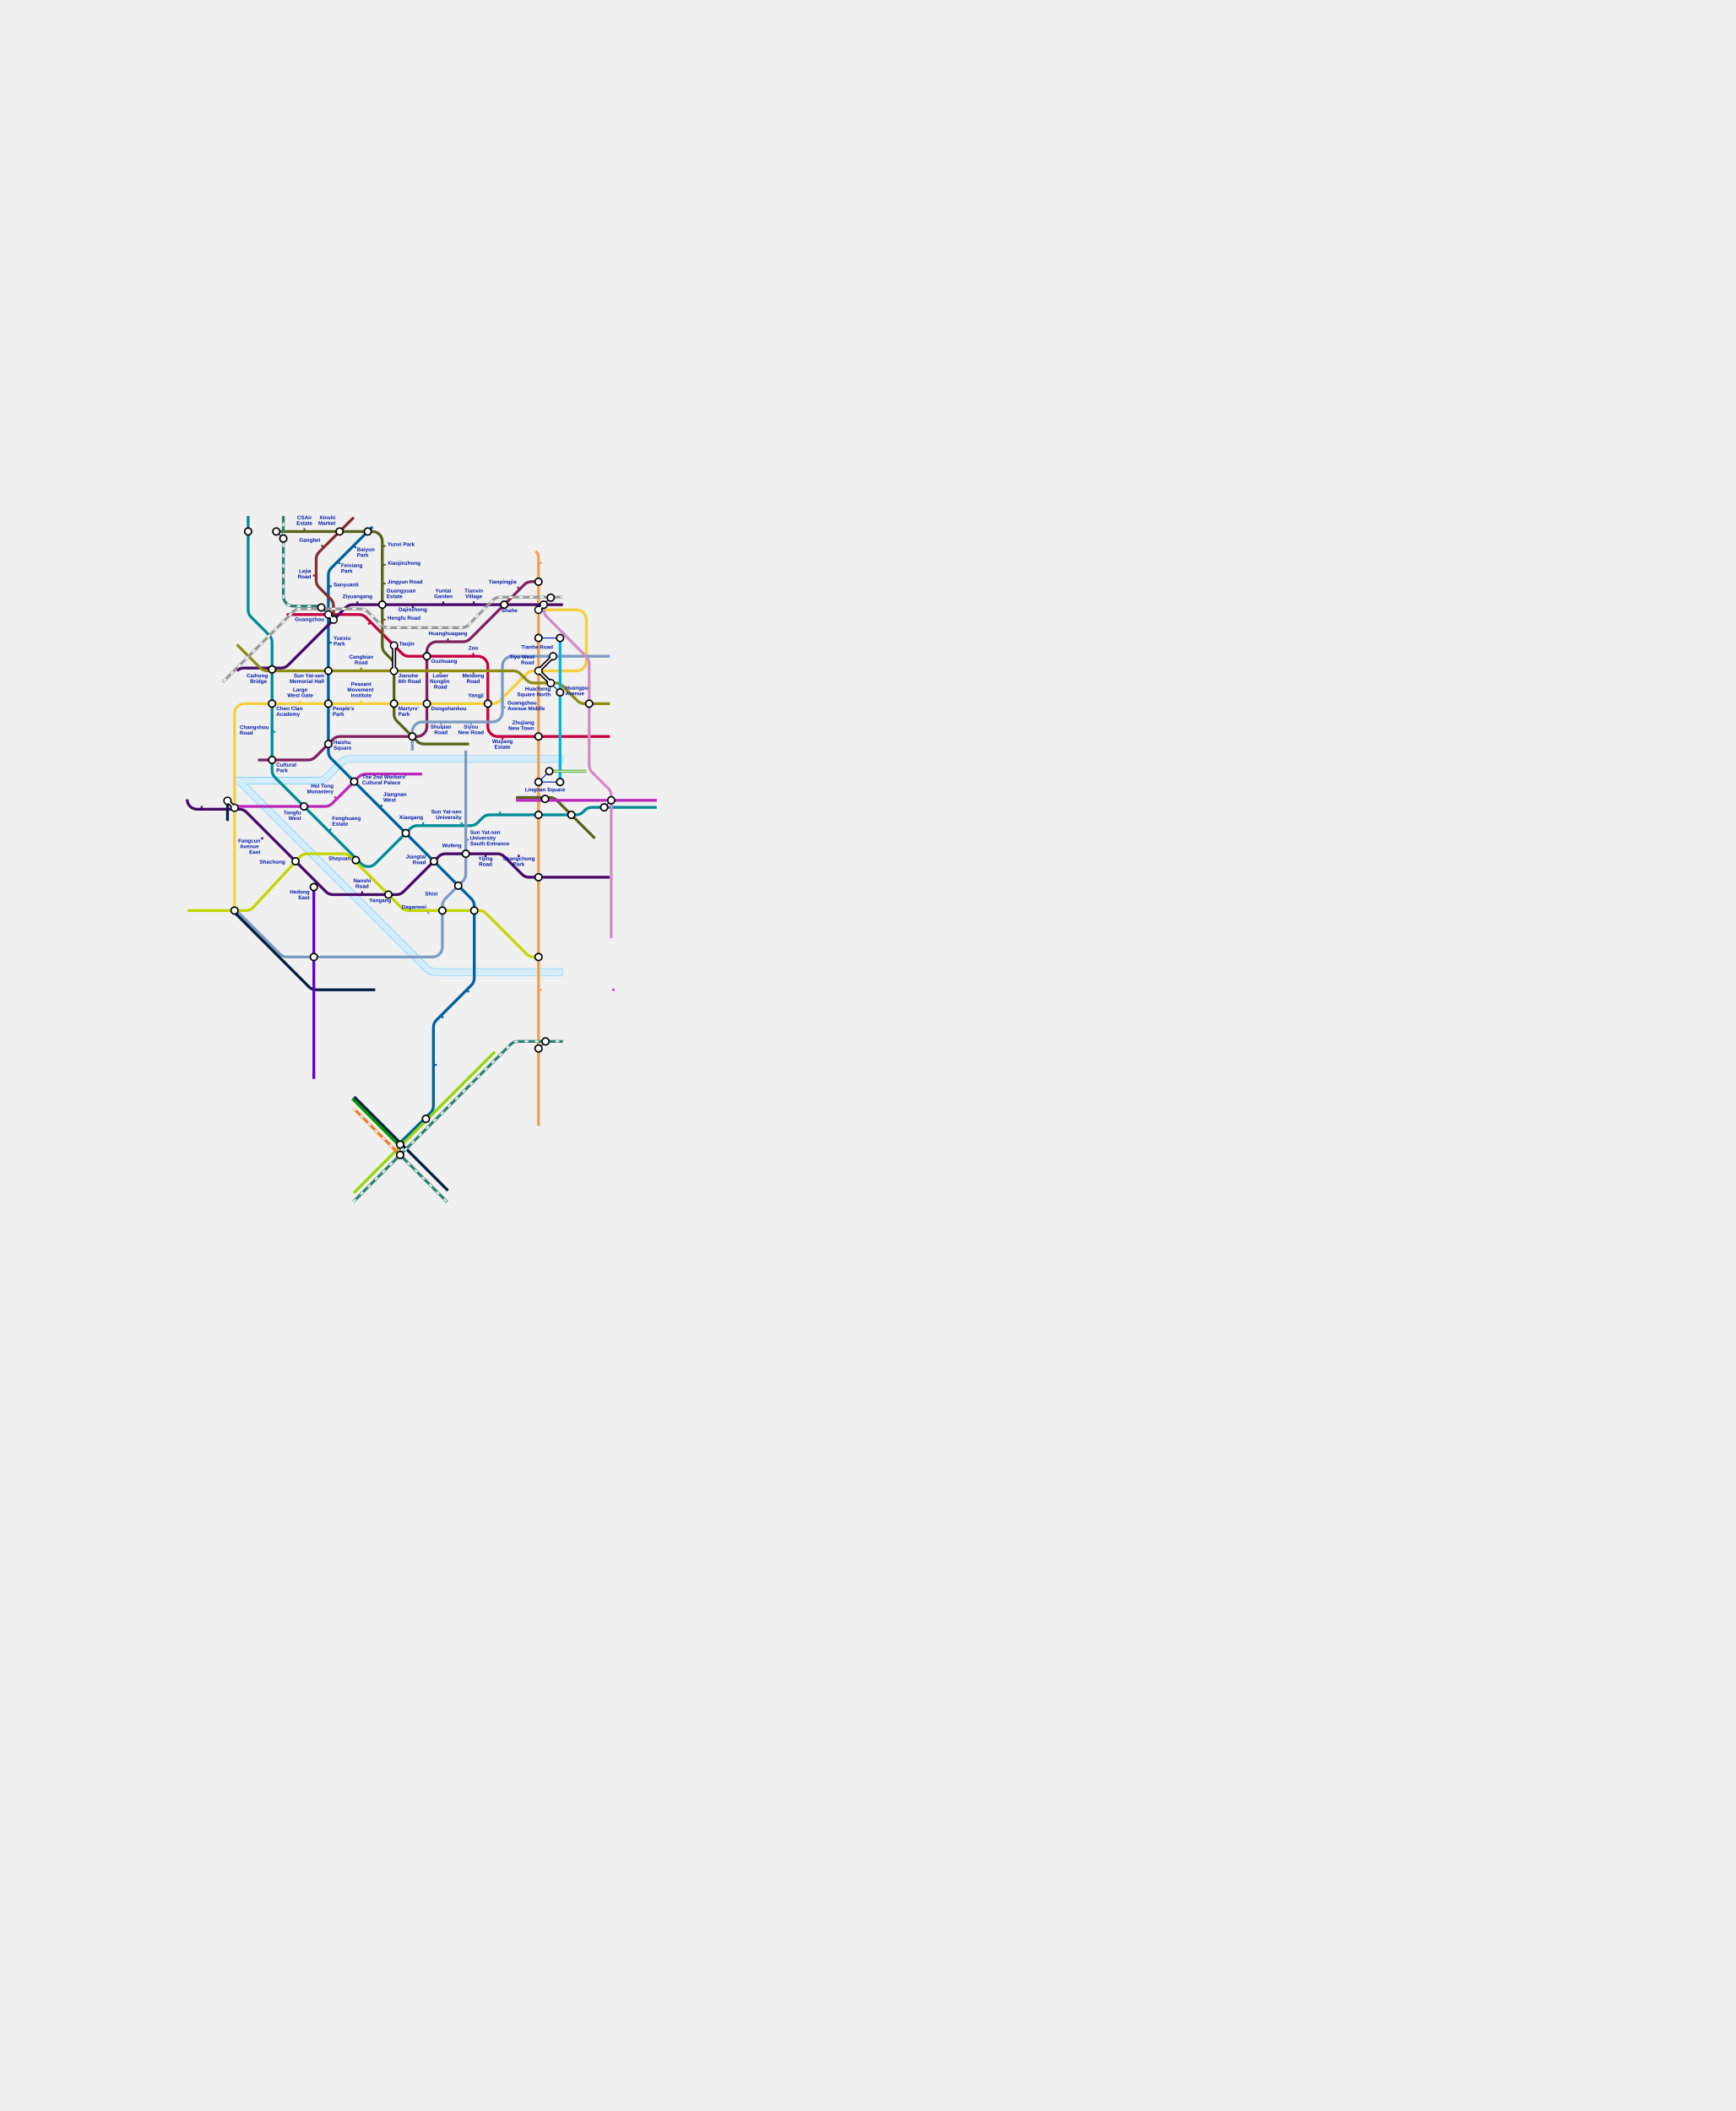
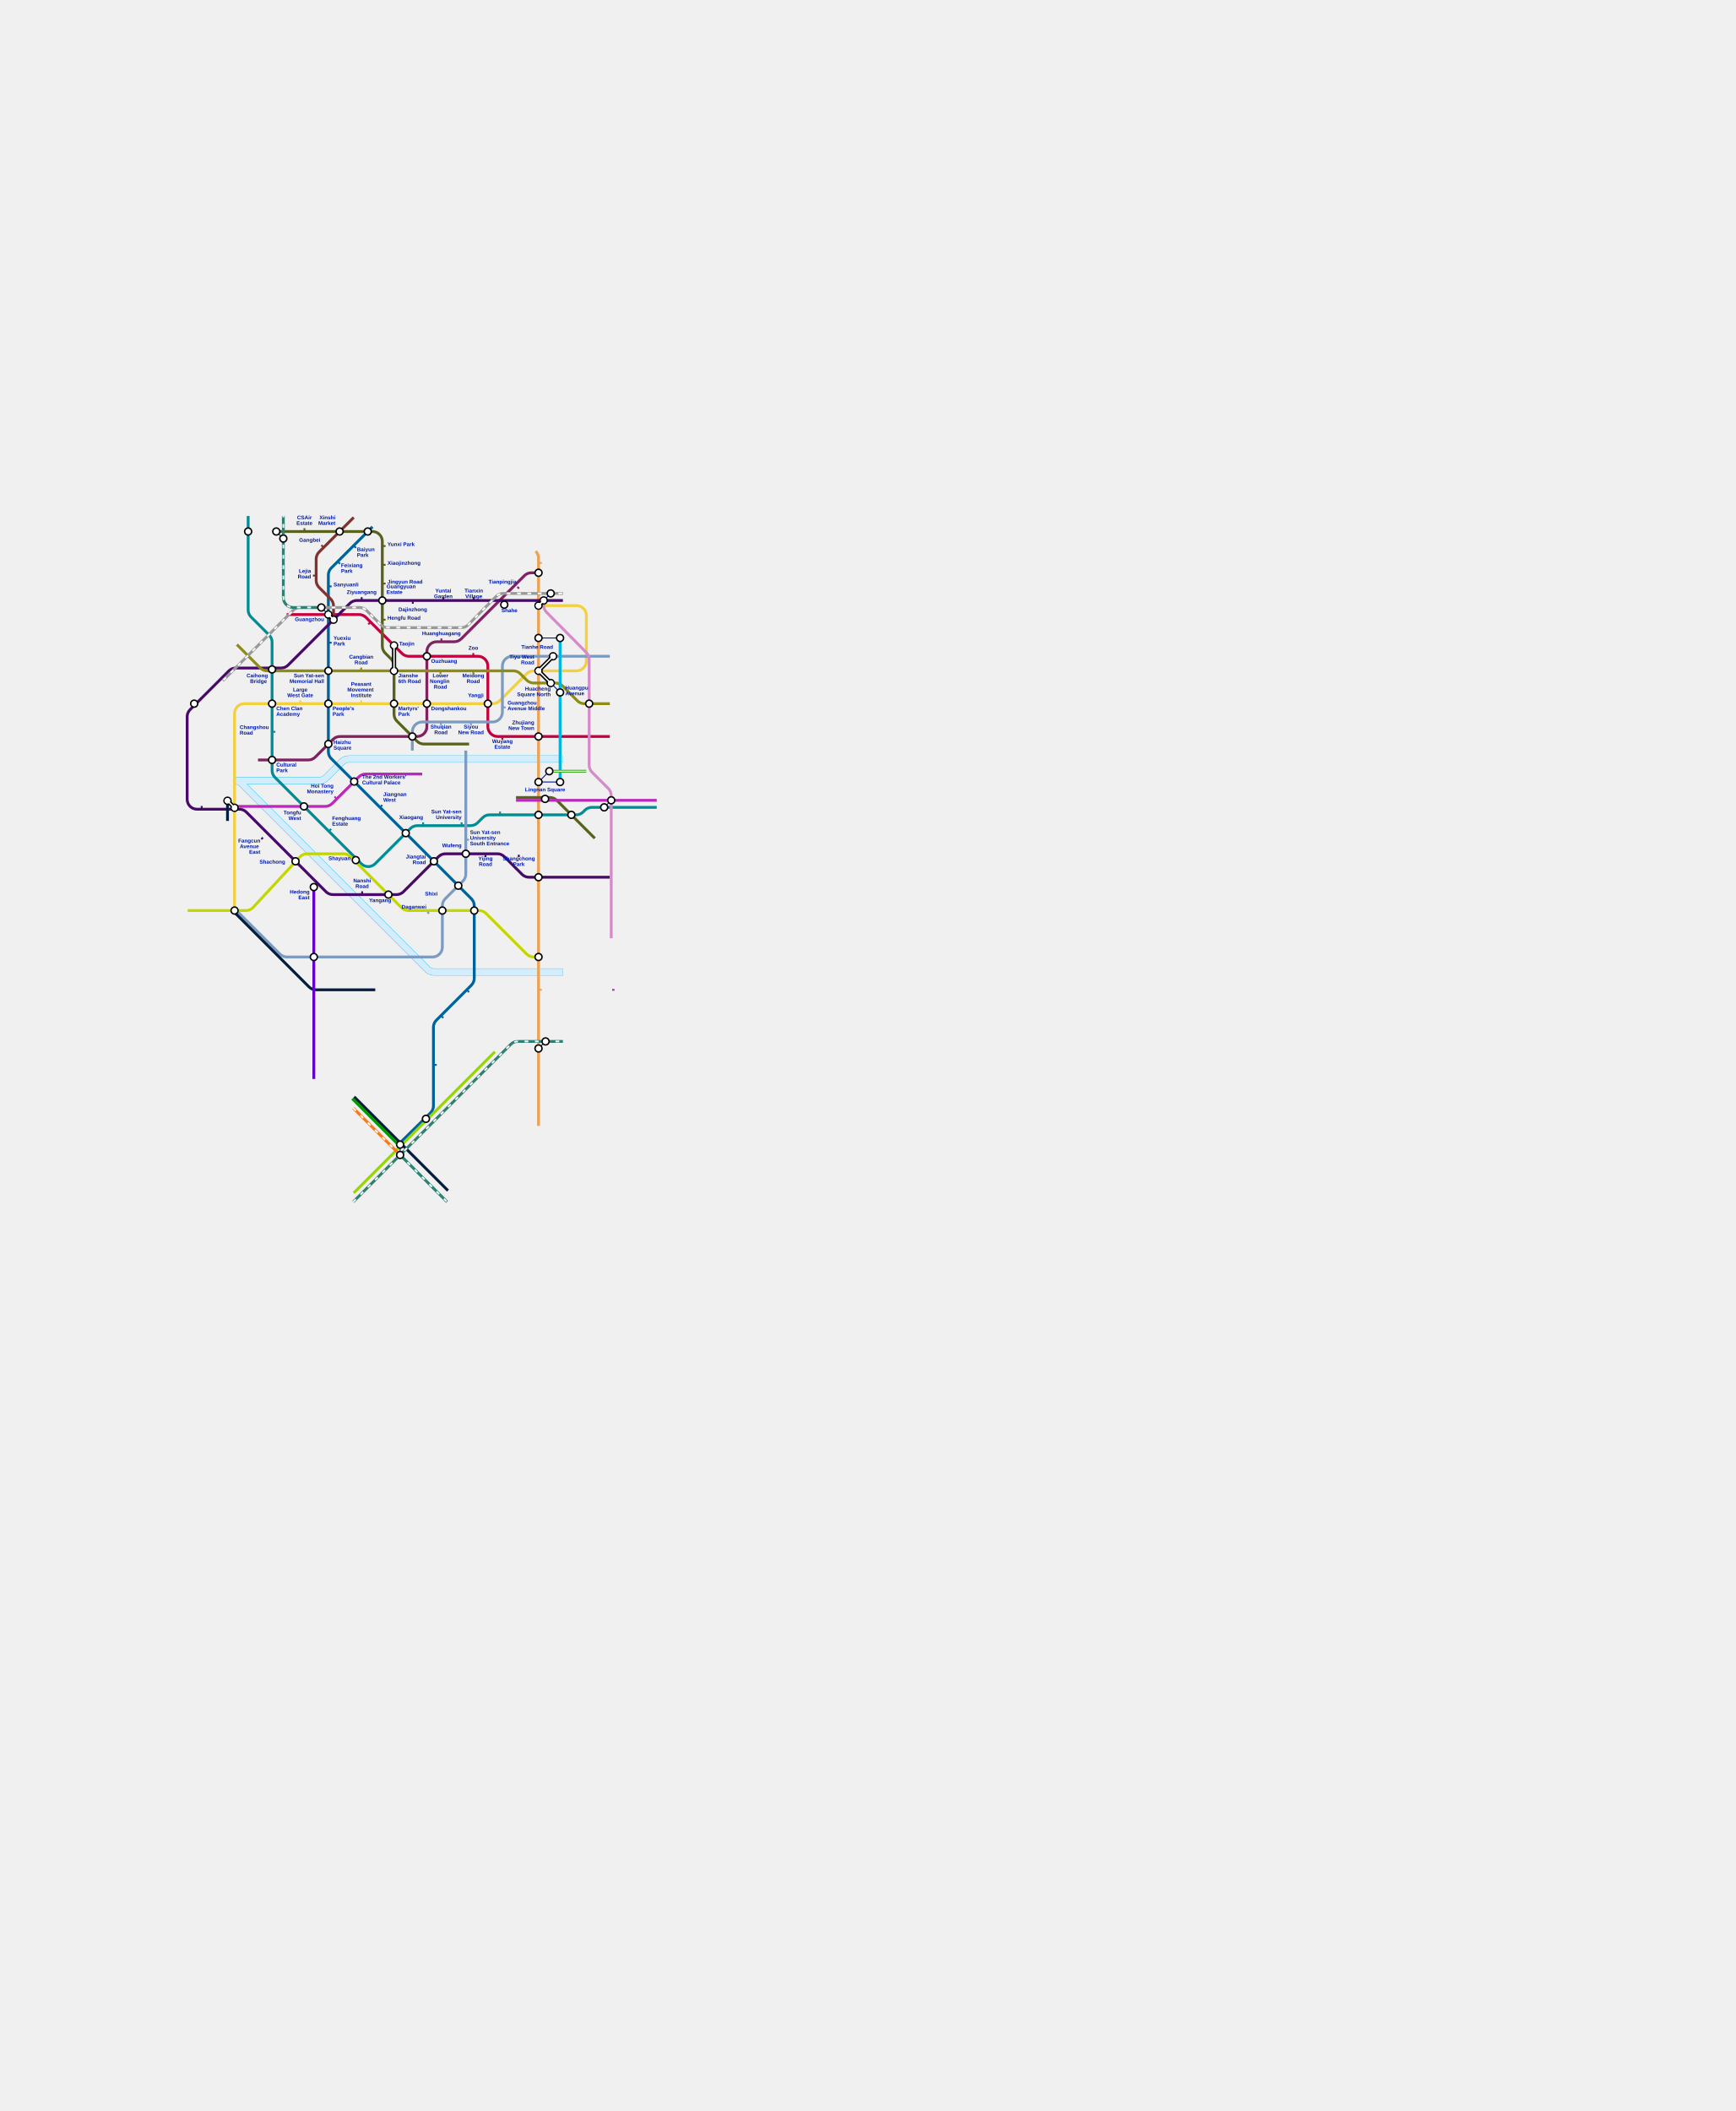
<svg xmlns="http://www.w3.org/2000/svg" xmlns:xlink="http://www.w3.org/1999/xlink" width="3700" height="4500" viewBox="-700 -1500 3700 4500">
  <style type="text/css">
        .LineDiagram {fill:none;stroke-width:6}
        .NonMetro {stroke:#fff;stroke-width:2}
        .Railway {stroke-dasharray:8,14;stroke-width:3.5;stroke:#fff}
        .Branch {stroke-dasharray:3.5,3.5;stroke-width:3.5;stroke:#fff}
        .DumbbellBG {stroke:#000;stroke-width:9}
        .DumbbellFG {stroke:#fff;stroke-width:3}
        .PaidTunnel {fill:none;stroke:#0019A8;stroke-width:2}
        .RiverBG {fill:none;stroke-width:15;stroke:#00ABE7}
        .RiverFG {fill:none;stroke-width:14;stroke:#D4EDFC}
        .Sea {stroke-width:0.5;stroke:#00ABE7;fill:#D4EDFC}
        .Island {stroke-width:0.5;stroke:#00ABE7;fill:#fff}
        .FlagBox {fill:none;stroke-width:8}
        .FlagBoxNameEN {
            font-family:Arial,"Hiragino Mincho ProN","PingFang HK","Meiryo UI",Meiryo,"Microsoft Jhenghei UI","Arial Unicode MS",sans-serif;
            font-weight:bold;
            alignment-baseline:middle;
            text-anchor:middle;
            font-size:4.5pt;
        }
        .FlagBoxNameZH {
            font-family:Arial,"Hiragino Mincho ProN","PingFang HK","Meiryo UI",Meiryo,"Microsoft Jhenghei UI","Arial Unicode MS",sans-serif;
            font-weight:bold;
            alignment-baseline:central;
            text-anchor:middle;
            font-size:3.7pt;
        }
        .StationTick {fill:none;stroke-width:4}
        .StnNameEN {
            font-family:Arial,"Hiragino Mincho ProN","PingFang HK","Meiryo UI",Meiryo,"Microsoft Jhenghei UI","Arial Unicode MS",sans-serif;
            fill:#0019A8;
            font-weight:bold;
            alignment-baseline:middle;
        }
        .StnNameZH {
            font-family:Arial,"Hiragino Mincho ProN","PingFang HK","Meiryo UI",Meiryo,"Microsoft Jhenghei UI","Arial Unicode MS",sans-serif;
            fill:#0019A8;
            font-weight:bold;
            alignment-baseline:central;
        }
        .cgz1 {stroke:#F3D03E}
        .cgz2 {stroke:#00629B}
        .cgz3 {stroke:#ECA154}
        .cgz4 {stroke:#00843D}
        .cgz5 {stroke:#C5003E}
        .cgz6 {stroke:#80225F}
        .cgz7 {stroke:#97D700}
        .cgz8 {stroke:#008C95}
        .cgz9 {stroke:#71CC98}
        .cgz10 {stroke:#7D9BC1}
        .cgz11 {stroke:#470A68}
        .cgz12 {stroke:#59621D}
        .cgz13 {stroke:#8E8C13}
        .cgz14 {stroke:#81312F}
        .cgz18 {stroke:#D48BC8}
        .cgz19 {stroke:#BB29BB}
        .cgz21 {stroke:#201747}
        .cgz22 {stroke:#041E42}
        .cgf {stroke:#C4D600}
        .cgzapm {stroke:#00B5E2}
        .cgzthz1 {stroke:#44A729}
        
        .cunknown {stroke:#999999}
        .chsr {stroke:#F47920}
        .cprdir {stroke:#2F8072}

        .cfs1 {stroke:#C4D600}
        .cfs2 {stroke:#009900}
        .cfs3 {stroke:#0000FF}
        .cfs4 {stroke:#FF00FF}
        .cfs6 {stroke:#FFb81D}
        .cfs9 {stroke:#A25EB5}
        .cfs11 {stroke:#6600CC}
        .cfs13 {stroke:#32B7EA}
        
        .csz1 {stroke:#00B140}
        .csz2 {stroke:#B94700}
        .csz3 {stroke:#00A9E0}
        .csz4 {stroke:#DA291C}
        .csz5 {stroke:#A05EB5}
        .csz6 {stroke:#00C7B1}
        .csz7 {stroke:#0033A0}
        .csz8 {stroke:#E45DBF}
        .csz9 {stroke:#7B6469}
        .csz10 {stroke:#0092BC}
        .csz11 {stroke:#672146}
        .csz12 {stroke:#A192B2}
        .csz13 {stroke:#DE7C00}
        .csz14 {stroke:#919D9D}
        .csz15 {stroke:#84BD00}
        .csz16 {stroke:#F67599}
        .csz20 {stroke:#FFD700}

        .ctwl {stroke:#E2231A}
        .cktl {stroke:#00AF41}
        .cisl {stroke:#0071CE}
        .ctkl {stroke:#A35EB5}
        .ctcl {stroke:#F38B00}
        .cdrl {stroke:#E777CB}
        .cael {stroke:#007078}
        .csile {stroke:#B6BD00}
        .csilw {stroke:#9182C2}
        .cekl {stroke:#00FF00}
        .cerl {stroke:#61B4E4}
        .cwrl {stroke:#B6008D}
        .cmol {stroke:#9A3820}
        .cnol {stroke:#FF0066}
        .c360 {stroke:#94989A}
        .clrl {stroke:#CD9700}
        .cefls {stroke:#000000}

        .TfLLU {fill:#0019A8}
        .CorporateGrey {fill:#868F98}
    </style>
  <defs>
    <path id="st" class="StationTick" d="M 2,0 H 7" />
    <path id="term" class="StationTick" d="M -7,0 H 7" />
    <g id="int">
      <circle cx="0" cy="0" r="9" fill="#000" />
      <circle cx="0" cy="0" r="6" fill="#fff" />
    </g>
    <path id="flagbox" class="FlagBox" d="M -30,0 H 30" />
    <use xlink:href="#st" id="stgz1" class="cgz1" />
    <use xlink:href="#st" id="stgz2" class="cgz2" />
    <use xlink:href="#st" id="stgz3" class="cgz3" />
    <use xlink:href="#st" id="stgz4" class="cgz4" />
    <use xlink:href="#st" id="stgz5" class="cgz5" />
    <use xlink:href="#st" id="stgz6" class="cgz6" />
    <use xlink:href="#st" id="stgz8" class="cgz8" />
    <use xlink:href="#st" id="stgz10" class="cgz10" />
    <use xlink:href="#st" id="stgz11" class="cgz11" />
    <use xlink:href="#st" id="stgz12" class="cgz12" />
    <use xlink:href="#st" id="stgz13" class="cgz13" />
    <use xlink:href="#st" id="stgz14" class="cgz14" />
    <use xlink:href="#st" id="stgz18" class="cgz18" />
    <use xlink:href="#st" id="stgz19" class="cgz19" />
    <use xlink:href="#st" id="stsz1" class="csz1" />
    <use xlink:href="#st" id="stsz2" class="csz2" />
    <use xlink:href="#st" id="stsz3" class="csz3" />
    <use xlink:href="#term" id="termsz3" class="csz3" />
    <use xlink:href="#st" id="stsz4" class="csz4" />
    <use xlink:href="#st" id="stsz5" class="csz5" />
    <use xlink:href="#st" id="stsz6" class="csz6" />
    <use xlink:href="#st" id="stsz7" class="csz7" />
    <use xlink:href="#term" id="termsz7" class="csz7" />
    <use xlink:href="#st" id="stsz8" class="csz8" />
    <use xlink:href="#st" id="stsz9" class="csz9" />
    <use xlink:href="#term" id="termsz9" class="csz9" />
    <use xlink:href="#st" id="stsz10" class="csz10" />
    <use xlink:href="#st" id="stsz11" class="csz11" />
    <use xlink:href="#st" id="stsz12" class="csz12" />
    <use xlink:href="#term" id="termsz12" class="csz12" />
    <use xlink:href="#st" id="stsz13" class="csz13" />
    <use xlink:href="#term" id="termsz13" class="csz13" />
    <use xlink:href="#st" id="stsz14" class="csz14" />
    <use xlink:href="#st" id="stsz15" class="csz15" />
    <use xlink:href="#st" id="stsz17" class="cunknown" />
    <use xlink:href="#st" id="stsz20" class="csz20" />
    <use xlink:href="#st" id="sttwl" class="ctwl" />
    <use xlink:href="#term" id="termtwl" class="ctwl" />
    <use xlink:href="#st" id="stktl" class="cktl" />
    <use xlink:href="#term" id="termktl" class="cktl" />
    <use xlink:href="#st" id="stisl" class="cisl" />
    <use xlink:href="#term" id="termisl" class="cisl" />
    <use xlink:href="#st" id="sttkl" class="ctkl" />
    <use xlink:href="#term" id="termtkl" class="ctkl" />
    <use xlink:href="#st" id="sttcl" class="ctcl" />
    <use xlink:href="#term" id="termtcl" class="ctcl" />
    <use xlink:href="#st" id="stael" class="cael" />
    <use xlink:href="#term" id="termael" class="cael" />
    <use xlink:href="#term" id="termdrl" class="cdrl" />
    <use xlink:href="#st" id="stsile" class="csile" />
    <use xlink:href="#term" id="termsile" class="csile" />
    <use xlink:href="#st" id="stsilw" class="csilw" />
    <use xlink:href="#st" id="stekl" class="cekl" />
    <use xlink:href="#st" id="sterl" class="cerl" />
    <use xlink:href="#term" id="termerl" class="cerl" />
    <use xlink:href="#st" id="stwrl" class="cwrl" />
    <use xlink:href="#st" id="stmol" class="cmol" />
    <use xlink:href="#term" id="termmol" class="cmol" />
    <use xlink:href="#st" id="stnol" class="cnol" />
    <use xlink:href="#term" id="termnol" class="cnol" />
    <use xlink:href="#term" id="term360" class="c360" />
    <g id="chinarail" transform="scale(0.0165) translate(-260,-305)" style="stroke:none;fill:#E60012">
      <path d="                 M169,273.5c0-19,14.7-34.8,33.7-36.3c18.9-1.5,38.1-2.2,57.4-2.2c19.3,0,38.4,0.8,57.3,2.2                 c19,1.5,33.7,17.3,33.7,36.3v47.3l-51.3,14.7c-11.2,3.2-18.9,13.4-18.9,25v147.8c0,17.4,12.2,32.3,29.3,35.7l110.6,22.1              c4.9,1,8.4,5.2,8.4,10.2V599H91v-22.7c0-5,3.5-9.2,8.4-10.2L209.9,544c17-3.4,29.3-18.3,29.3-35.7V360.5c0-11.6-7.7-21.8-18.9-25              L169,320.8V273.5z M309.4,31.7c0.2-1.2,0.3-2.4,0.3-3.6c0-14-11.1-25.4-24.9-26C276.6,1.4,268.3,1,260,1c-8.3,0-16.6,0.4-24.7,1.1              c-13.9,0.6-24.9,12-24.9,26c0,1.2,0.1,2.5,0.3,3.6C90.6,54.8,0,160.3,0,287c0,97.2,53.4,182,132.4,226.6l36.8-48.1              C104.3,432.4,59.8,364.9,59.8,287c0-110.6,89.6-200.2,200.2-200.2S460.2,176.4,460.2,287c0,77.9-44.5,145.4-109.4,178.5              c15,19.6,25.6,33.5,36.8,48.1C466.6,469,520,384.2,520,287C520,160.3,429.4,54.8,309.4,31.7z             " />
    </g>
    <g id="prdir" fill="#2f8072" stroke="none" transform="scale(0.045) translate(-120,-110)">
      <path d="m 123.261,86.979 c 18.826,44.554 49.388,83.668 88.995,112.823 l 13.143,9.675 19.351,-26.286 -13.143,-9.675 c -48.909,-36.002 -82.086,-89.248 -93.069,-148.784 -0.418,3.388 -0.841,6.777 -1.384,10.135 -0.715,4.415 -1.538,8.803 -2.466,13.159 -0.928,4.357 -1.961,8.681 -3.099,12.973 -1.138,4.292 -2.379,8.549 -3.723,12.768 -1.343,4.219 -2.789,8.402 -4.335,12.542 -0.084,0.226 -0.185,0.444 -0.27,0.67 z" />
      <path d="M 75.718,153.262 C 104.986,114.754 123.694,68.776 129.262,19.911 L 131.11,3.696 98.68,0 96.832,16.215 c -6.875,60.34 -36.537,115.622 -82.703,154.786 3.147,-1.324 6.295,-2.645 9.479,-3.845 4.184,-1.578 8.4,-3.048 12.641,-4.412 4.24,-1.364 8.505,-2.621 12.794,-3.77 4.288,-1.15 8.598,-2.193 12.927,-3.128 4.328,-0.935 8.675,-1.764 13.035,-2.485 0.238,-0.04 0.477,-0.061 0.715,-0.099 z" />
      <path d="m 157.156,160.728 c -47.997,-5.973 -97.153,0.937 -142.205,20.66 L 0,187.933 13.089,217.834 28.039,211.289 c 55.633,-24.355 118.334,-26.465 175.385,-6.208 -2.725,-2.056 -5.449,-4.116 -8.085,-6.266 -3.466,-2.826 -6.854,-5.733 -10.163,-8.716 -3.309,-2.982 -6.537,-6.039 -9.685,-9.17 -3.148,-3.131 -6.214,-6.335 -9.196,-9.608 -2.982,-3.273 -5.881,-6.616 -8.694,-10.025 -0.153,-0.186 -0.292,-0.382 -0.445,-0.569 z" />
    </g>
  </defs>
  <g id="cht_switch" style="opacity:0;cursor:pointer">
    <g id="cht_switch_base">
      <rect x="-690" y="-1040" width="10" height="10" style="fill:#fff;stroke:#000;stroke-width:1" />
      <text x="-675" y="-1030" font-size="14px" class="stname">Traditional Chinese</text>
    </g>
    <g id="cht_switch_over" style="visibility:hidden;opacity:0">
      <use xlink:href="#enabled" x="-690" y="-1040" />
      <text x="-675" y="-1030" style="stroke:#243588;stroke-width:0.5;font-size:14px" class="stname">Traditional Chinese</text>
      <set begin="cht_switch_base.click" end="cht_switch_over.click" attributeName="visibility" attributeType="CSS" to="visible" />
      <set begin="cht_switch_base.click" end="cht_switch_over.click" attributeName="opacity" attributeType="CSS" to="1" />
    </g>
    <animate attributeName="opacity" attributeType="CSS" values="0; 1" keyTimes="0; 1" dur="0.5s" fill="freeze" />
  </g>
  <g transform="translate(2000,2000)">
        
    </g>
  <g class="RiverBG">
    <g id="Pearl_River">
      <path id="PearlRiver_Nansha" d="                 M -200,164                 H -20 a 21,21 0 0,0 15,-6                 L 29,124 a 21,21 0 0,1 15,-6                 H 500             " />
      <path id="Houhangdao" d="                 M -200,164 a 21,21 0 0,1 15,6                 L 211,566 a 21,21 0 0,0 15,6                 H 500             " />
    </g>
  </g>
  <use xlink:href="#Pearl_River" class="RiverFG" />
  <g class="LineDiagram">
-     <path id="GZ1_route" class="cgz1" d="             M -200,441             V 21 a 21,21 0 0,1 21,-21             H 350 a 21,21 0 0,0 15,-6             L 423,-64 a 21,21 0 0,1 15,-6             H 529 a 21,21 0 0,0 21,-21             V -179 a 21,21 0 0,0 -21,-21             H 448         " />
+     <path id="GZ1_route" class="cgz1" d="             M -200,441             V 21 a 21,21 0 0,1 21,-21             H 350 a 21,21 0 0,0 15,-6             L 423,-64 a 21,21 0 0,1 15,-6             H 529 a 21,21 0 0,0 21,-21             V -188 a 21,21 0 0,0 -21,-21             H 448         " />
    <path id="GZ2_route" class="cgz2" d="             M 94,-377             L 6,-289 a 21,21 0 0,0 -6,15             V 102 a 21,21 0 0,0 6,15             L 305,416 a 21,21 0 0,1 6,15             V 585 a 21,21 0 0,1 -6,15             L 230,675 a 21,21 0 0,0 -6,15             V 857 a 21,21 0 0,1 -6,15             L 151.5,937.5         " />
    <path id="GZ3_route" class="cgz3" d="             M 442,-325 a 21,21 0 0,1 6,15             V 900         " />
    <path id="GZ5_route" class="cgz5" d="             M -89,-190             H 65 a 21,21 0 0,1 15,6             L 157,-107 a 21,21 0 0,0 15,6             H 319 a 21,21 0 0,1 21,21             V 49 a 21,21 0 0,0 21,21             H 600         " />
-     <path id="GZ6_route" class="cgz6" d="             M -150,120             H -43 a 21,21 0 0,0 15,-6             L 10,76 a 21,21 0 0,1 15,-6             H 189 a 21,21 0 0,0 21,-21             V -111 a 21,21 0 0,1 21,-21             H 287 a 21,21 0 0,0 15,-6             L 418,-254 a 21,21 0 0,1 15,-6             H 448         " />
+     <path id="GZ6_route" class="cgz6" d="             M -150,120             H -43 a 21,21 0 0,0 15,-6             L 10,76 a 21,21 0 0,1 15,-6             H 189 a 21,21 0 0,0 21,-21             V -111 a 21,21 0 0,1 21,-21             H 268 a 21,21 0 0,0 15,-6             L 418,-273 a 21,21 0 0,1 15,-6             H 448         " />
    <path id="GZ7_route" class="cgz7" d="             M 54,1043             L 355,742         " />
    <path id="GZ8_route" class="cgz8" d="             M -171,-400             V -200 a 21,21 0 0,0 6,15             L -126,-146 a 21,21 0 0,1 6,15             V 142 a 21,21 0 0,0 6,15             L 70,341 a 21,21 0 0,0 30,0             L 175,266 a 21,21 0 0,1 15,-6             H 303 a 21,21 0 0,0 15,-6             L 329,243 a 21,21 0 0,1 15,-6             H 528 a 21,21 0 0,0 15,-6             L 547,227 a 21,21 0 0,1 15,-6             H 700         " />
    <path id="GZ10_route" class="cgz10" d="             M -198.5,438.5             L -103,534 a 21,21 0 0,0 15,6             H 222 a 21,21 0 0,0 21,-21             M 243,519             V 431 a 21,21 0 0,1 6,-15             L 287,378 a 21,21 0 0,0 6,-15             V 100             M 179,100             V 60 a 21,21 0 0,1 21,-21             H 350 a 21,21 0 0,0 21,-21             V -80 a 21,21 0 0,1 21,-21             H 600         " />
-     <path id="GZ11_route" class="cgz11" d="             M -195,-70 a 21,21 0 0,1 15,-6             H -101 a 21,21 0 0,0 15,-6             L 37,-205 a 21,21 0 0,1 15,-6             H 500              M -301,204 a 21,21 0 0,0 21,21             H -190 a 21,21 0 0,1 15,6             L -5,401 a 21,21 0 0,0 15,6             H 145 a 21,21 0 0,0 15,-6             L 235,326 a 21,21 0 0,1 15,-6             H 360 a 21,21 0 0,1 15,6             L 413,364 a 21,21 0 0,0 15,6             H 600         " />
+     <path id="GZ11_route" class="cgz11" d="             M -213,-71             L -212,-70 a 21,21 0 0,1 15,-6             H -101 a 21,21 0 0,0 15,-6             L 46,-214 a 21,21 0 0,1 15,-6             H 500              M -212,-70             L -295,13 a 21,21 0 0,0 -6,15             V 204 a 21,21 0 0,0 21,21             H -190 a 21,21 0 0,1 15,6             L -5,401 a 21,21 0 0,0 15,6             H 145 a 21,21 0 0,0 15,-6             L 235,326 a 21,21 0 0,1 15,-6             H 360 a 21,21 0 0,1 15,6             L 413,364 a 21,21 0 0,0 15,6             H 600         " />
    <path id="GZ12_route" class="cgz12" d="             M -111,-367             H 94 a 21,21 0 0,1 21,21             V -123 a 21,21 0 0,0 6,15             L 134,-95 a 21,21 0 0,1 6,15             V 22 a 21,21 0 0,0 6,15             L 189,80 a 21,21 0 0,0 15,6             H 300             M 400,200             H 472 a 21,21 0 0,1 15,6             L 568,287         " />
    <path id="GZ13_route" class="cgz13" d="             M -195,-126             L -145,-76 a 21,21 0 0,0 15,6             H 394 a 21,21 0 0,1 15,6             L 423,-50 a 21,21 0 0,0 15,6             H 484 a 21,21 0 0,1 15,6             L 531,-6 a 21,21 0 0,0 15,6             H 600         " />
    <path id="GZ14_route" class="cgz14" d="             M 11,-179             V -208 a 21,21 0 0,0 -6,-15             L -20,-248 a 21,21 0 0,1 -6,-15             V -308 a 21,21 0 0,1 6,-15             L 54,-397         " />
-     <path id="GZ18_route" class="cgz18" d="             M 459,-211             V -201 a 21,21 0 0,0 6,15             L 550,-100 a 21,21 0 0,1 6,15             V 131 a 21,21 0 0,0 6,15             L 597,181 a 21,21 0 0,1 6,15             V 500         " />
+     <path id="GZ18_route" class="cgz18" d="             M 459,-220             V -210 a 21,21 0 0,0 6,15             L 550,-109 a 21,21 0 0,1 6,15             V 131 a 21,21 0 0,0 6,15             L 597,181 a 21,21 0 0,1 6,15             V 500         " />
    <path id="GZ19_route" class="cgz19" d="             M -200,219             H -7 a 21,21 0 0,0 15,-6             L 65,156 a 21,21 0 0,1 15,-6             H 200             M 400,206             H 700         " />
    <path id="GZ22_route" class="cgz22" d="             M -215,207             V 250             M -201.5,443.5             L -41,604 a 21,21 0 0,0 15,6             H 100             M 55,838             L 255,1038         " />
    <path id="GZAPM_route" class="cgzapm" d="             M 494,-140             V 167         " />
    <path id="GF_route" class="cgf" d="             M -300,441             H -176 a 21,21 0 0,0 15,-6             L -60,326 a 21,21 0 0,1 15,-6             H 32 a 21,21 0 0,1 15,6             L 156,435 a 21,21 0 0,0 15,6             H 321 a 21,21 0 0,1 15,6             L 336,447             L 423,534 a 21,21 0 0,0 15,6             H 448         " />
    <g class="cgzthz1">
      <path id="GZTHZ1_route" d="                 M 471,144 H 550             " />
    </g>
    <use xlink:href="#GZTHZ1_route" class="NonMetro" />
    <path id="FS2_route" class="cfs2" d="             M 51,842             L 151.5,942.5         " />
    <path id="FS11_route" class="cfs11" d="             M -31,391             V 800         " />
    <g class="cunknown">
-       <path id="Guangshen_Railway" d="                 M -15,-202                 H 69 a 21,21 0 0,1 15,6                 L 112,-168 a 21,21 0 0,0 15,6                 H 284 a 21,21 0 0,0 15,-6                 L 351,-221 a 21,21 0 0,1 15,-6                 H 500             " />
-       <path id="Guangmao_Railway" d="                 M -15,-202                 H -60 a 21,21 0 0,0 -15,6                 L -225,-46             " />
+       <path id="Guangshen_Railway" d="                 M -15,-205                 H 66 a 21,21 0 0,1 15,6                 L 112,-168 a 21,21 0 0,0 15,6                 H 283 a 21,21 0 0,0 15,-6                 L 358,-229 a 21,21 0 0,1 15,-6                 H 500             " />
+       <path id="Guangmao_Railway" d="                 M -15,-205                 H -60 a 21,21 0 0,0 -15,6                 L -225,-49             " />
    </g>
    <use xlink:href="#Guangshen_Railway" class="Railway" />
    <use xlink:href="#Guangmao_Railway" class="Railway" />
    <g class="cprdir">
-       <path id="Guangqing_IC" d="                 M -15,-208                 H -75 a 21,21 0 0,1 -21,-21                 V -400             " />
+       <path id="Guangqing_IC" d="                 M -15,-205                 H -75 a 21,21 0 0,1 -21,-21                 V -400             " />
      <path id="GZ_FS_Circle_Line" d="                 M 53,1062                 L 389,726 a 21,21 0 0,1 15,-6                 H 500             " />
      <path id="GZ_ZH_IC" d="                 M 153,962                 L 253,1062             " />
    </g>
    <use xlink:href="#Guangqing_IC" class="Railway" />
    <use xlink:href="#GZ_FS_Circle_Line" class="Railway" />
    <use xlink:href="#GZ_ZH_IC" class="Railway" />
    <g class="chsr">
      <path id="BJ_GZ_HSR" d="                 M 53,862                 L 153,962             " />
    </g>
    <use xlink:href="#BJ_GZ_HSR" class="Railway" />
  </g>
  <g id="Guangshen_Railway_station_icons">
-     <path class="PaidTunnel" d="             M -111,-367 L -96,-352             M -15,-205 L 0,-190             M 474,-226 L 459,-211         " />
+     <path class="PaidTunnel" d="             M -111,-367 L -96,-352             M -15,-205 L 0,-190             M 474,-235 L 459,-220         " />
    <use xlink:href="#int" transform="translate(-96,-352)" id="Tangxi" />
    <use xlink:href="#int" x="-15" y="-205" id="Guangzhou" />
-     <use xlink:href="#int" x="474" y="-226" id="Guangzhoudong" />
+     <use xlink:href="#int" x="474" y="-235" id="Guangzhoudong" />
  </g>
  <g id="GZ_FS_Circle_Line_station_icons">
    <path class="PaidTunnel" d="             M 153,962 V 940             M 463,720 L 448,735         " />
    <use xlink:href="#int" transform="translate(153,962)" id="Guangzhou_South" />
    <use xlink:href="#int" transform="translate(463,720)" id="Dashi" />
  </g>
  <g id="GZ1_station_icons">
    <use xlink:href="#int" x="-200" y="441" id="Xilang" />
    <use xlink:href="#int" x="-200" y="222" id="Fangcun" />
    <use xlink:href="#int" x="-120" y="0" id="Chen_Clan_Academy" />
    <use xlink:href="#stgz1" transform="translate(-60,0)rotate(-90)" id="Ximenkou" />
    <use xlink:href="#int" x="0" y="0" id="Gongyuanqian" />
    <use xlink:href="#stgz1" transform="translate(70,0)rotate(-90)" id="Peasants_Movement_Institute" />
    <use xlink:href="#int" x="140" y="0" id="Martyrs_Park" />
    <use xlink:href="#int" x="210" y="0" id="Dongshankou" />
    <use xlink:href="#int" x="340" y="0" id="Yangji" />
    <use xlink:href="#int" x="448" y="-70" id="Tiyu_Xilu" />
-     <use xlink:href="#int" x="448" y="-200" id="Guangzhou_East_Railway_Station" />
+     <use xlink:href="#int" x="448" y="-209" id="Guangzhou_East_Railway_Station" />
  </g>
  <g id="GZ2_station_icons">
    <use xlink:href="#int" x="84" y="-367" id="Baiyun_Cultural_Square" />
    <use xlink:href="#stgz2" transform="translate(54,-337)rotate(45)" id="Baiyun_Park" />
    <use xlink:href="#stgz2" transform="translate(20,-303)rotate(45)" id="Feixiang_Park" />
    <use xlink:href="#stgz2" transform="translate(0,-250)" id="Sanyuanli" />
    <use xlink:href="#int" x="0" y="-190" id="Guangzhou_Railway_Station" />
    <use xlink:href="#stgz2" transform="translate(0,-130)" id="Yuexiu_Park" />
    <use xlink:href="#int" x="0" y="-70" id="SYS_Memorial_Hall" />
    <use xlink:href="#int" x="0" y="86" id="Haizhu_Square" />
    <use xlink:href="#int" transform="translate(55,166)" id="The_2nd_Workers_Cultural_Palace" />
    <use xlink:href="#stgz2" transform="translate(110,221)rotate(-45)" id="Jiangnanxi" />
    <use xlink:href="#int" transform="translate(165,276)" id="Changgang" />
    <use xlink:href="#int" transform="translate(225,336)" id="Jiangtai_Lu" />
    <use xlink:href="#int" transform="translate(277,388)" id="Dongxiaonan" />
    <use xlink:href="#int" transform="translate(311,441)" id="Nanzhou" />
    <use xlink:href="#stgz2" transform="translate(295,610)rotate(45)" id="Luoxi" />
    <use xlink:href="#stgz2" transform="translate(240,665)rotate(45)" id="Nanpu" />
    <use xlink:href="#stgz2" transform="translate(224,770)rotate(0)" id="Huijiang" />
    <use xlink:href="#int" transform="translate(208,885)" id="Shibi" />
    <use xlink:href="#int" transform="translate(153,940)" id="Guangzhou_South_Railway_Station" />
  </g>
  <g id="GZ3_station_icons">
    <use xlink:href="#stgz3" transform="translate(448,-300)" id="Meihuayuan" />
-     <use xlink:href="#int" x="448" y="-260" id="Yantang" />
+     <use xlink:href="#int" x="448" y="-279" id="Yantang" />
    <path class="PaidTunnel" d="             M 448,-140 H 494         " />
    <use xlink:href="#int" x="448" y="-140" id="Linhexi" />
    <use xlink:href="#int" x="448" y="70" id="Zhujiang_New_Town" />
    <path class="PaidTunnel" d="             M 448,167 H 494             M 448,167 L 471,144         " />
    <use xlink:href="#int" x="448" y="167" id="Canton_Tower" />
    <use xlink:href="#int" x="448" y="370" id="Datang" />
    <use xlink:href="#int" transform="translate(448,540)" id="Lijiao" />
    <use xlink:href="#stgz3" transform="translate(448,610)" id="Xiajiao" />
    <use xlink:href="#int" transform="translate(448,735)" id="Dashi" />
  </g>
  <g id="GZ5_station_icons">
+     <use xlink:href="#int" x="-286" y="0" id="Zhongshanba" />
    <use xlink:href="#stgz5" transform="translate(90,-174)rotate(135)" id="Xiaobei" />
    <use xlink:href="#int" x="140" y="-124" id="Taojin" />
    <use xlink:href="#int" x="210" y="-101" id="Ouzhuang" />
    <use xlink:href="#stgz5" transform="translate(309,-101)rotate(-90)" id="Zoo" />
    <use xlink:href="#stgz5" transform="translate(371,70)rotate(90)" id="Wuyangcun" />
  </g>
  <g id="GZ6_station_icons">
    <use xlink:href="#int" x="-120" y="120" id="Cultural_Park" />
    <use xlink:href="#int" x="179" y="70" id="Donghu" />
-     <use xlink:href="#stgz6" transform="translate(255,-132)rotate(-90)" id="Huanghuagang" />
+     <use xlink:href="#stgz6" transform="translate(241,-132)rotate(-90)" id="Huanghuagang" />
    <use xlink:href="#stgz6" transform="translate(408,-244)rotate(-135)" id="Tianpingjia" />
  </g>
  <g id="GZ8_station_icons">
    <use xlink:href="#int" transform="translate(-171,-367)" id="Dekang" />
    <use xlink:href="#int" x="-120" y="-73" id="Caihongqiao" />
    <use xlink:href="#stgz8" transform="translate(-120,60)" id="Hualin_Temple" />
    <use xlink:href="#int" x="-52" y="219" id="Tongfuxi" />
    <use xlink:href="#stgz8" transform="translate(1,272)rotate(-45)" id="Fenghuang_Xincun" />
    <use xlink:href="#int" x="58.5" y="333.5" id="Shayuan" />
    <use xlink:href="#stgz8" transform="translate(202,260)rotate(-90)" id="Xiaogang" />
    <use xlink:href="#stgz8" transform="translate(284,260)rotate(-90)" id="SYSU" />
    <use xlink:href="#stgz8" transform="translate(366,237)rotate(-90)" id="Lujiang" />
    <use xlink:href="#int" x="448" y="237" id="Kecun" />
    <use xlink:href="#int" transform="translate(518,237)rotate(-90)" id="Chigang" />
    <path class="PaidTunnel" d="             M 588,221 L 603,206         " />
    <use xlink:href="#int" x="588" y="221" id="Modiesha" />
  </g>
  <g id="GZ10_station_icons">
    <use xlink:href="#int" x="-31" y="540" id="GISE_New_Town" />
    <use xlink:href="#stgz10" transform="translate(216,449)rotate(-135)" id="Daganwei" />
    <use xlink:href="#stgz10" transform="translate(293,290)" id="SYSU_South_Entrance" />
    <use xlink:href="#stgz10" transform="translate(240,39)rotate(90)" id="Shuqian_Lu" />
    <use xlink:href="#stgz10" transform="translate(304,39)rotate(90)" id="Siyou_Xinmalu" />
    <use xlink:href="#stgz10" transform="translate(371,8)" id="Guangzhoudadaozhong" />
    <use xlink:href="#int" x="479" y="-101" id="Tianhe_Lu" />
  </g>
  <g id="GZ11_station_icons">
    <use xlink:href="#int" x="11" y="-179" id="Guangzhou_Railway_Station_11" />
    <g class="DumbbellBG">
      <path id="GuangzhouRailwayStation_Interchange" d="                 M 11,-179 L 0,-190             " />
    </g>
    <use xlink:href="#GuangzhouRailwayStation_Interchange" class="DumbbellFG" />
    <circle cx="11" cy="-179" r="6" fill="#fff" />
    <circle cx="0" cy="-190" r="6" fill="#fff" />
-     <use xlink:href="#stgz11" transform="translate(62,-211)rotate(-90)" id="Ziyuangang" />
-     <use xlink:href="#int" x="115" y="-211" id="Guangyuan_Xincun" />
-     <use xlink:href="#stgz11" transform="translate(180,-211)rotate(90)" id="Dajinzhong" />
-     <use xlink:href="#stgz11" transform="translate(245,-211)rotate(-90)" id="Yuntai_Garden" />
-     <use xlink:href="#stgz11" transform="translate(310,-211)rotate(-90)" id="Tianxincun" />
+     <use xlink:href="#stgz11" transform="translate(71,-220)rotate(-90)" id="Ziyuangang" />
+     <use xlink:href="#int" x="115" y="-220" id="Guangyuan_Xincun" />
+     <use xlink:href="#stgz11" transform="translate(180,-220)rotate(90)" id="Dajinzhong" />
+     <use xlink:href="#stgz11" transform="translate(245,-220)rotate(-90)" id="Yuntai_Garden" />
+     <use xlink:href="#stgz11" transform="translate(310,-220)rotate(-90)" id="Tianxincun" />
    <use xlink:href="#int" transform="translate(375,-211)" id="Shahe" />
    <use xlink:href="#stgz11" transform="translate(406,320)rotate(90)" id="Shangchong_Park" />
    <use xlink:href="#stgz11" transform="translate(335,320)rotate(90)" id="Yijing_Lu" />
    <use xlink:href="#int" transform="translate(293,320)" id="Wufeng" />
    <use xlink:href="#stgz11" transform="translate(72,407)rotate(-90)" id="Nanshi_Lu" />
    <use xlink:href="#int" transform="translate(-31,391)" id="Hedongdong" />
    <use xlink:href="#stgz11" transform="translate(-138,284)rotate(135)" id="Fangcundadaodong" />
    <use xlink:href="#stgz11" transform="translate(-270,225)rotate(-90)" id="Shiweitang" />
  </g>
  <g id="GZ12_station_icons">
    <use xlink:href="#int" transform="translate(-111,-367)" id="Tangxi" />
    <use xlink:href="#stgz12" transform="translate(-51,-367)rotate(-90)" id="Nanhang_Xincun" />
    <use xlink:href="#stgz12" transform="translate(115,-336)" id="Yunxi_Park" />
    <use xlink:href="#stgz12" transform="translate(115,-296)" id="Xiaojinzhong" />
    <use xlink:href="#stgz12" transform="translate(115,-256)" id="Jingyun_Lu" />
    <use xlink:href="#stgz12" transform="translate(115,-179)" id="Hengfu_Lu" />
    <use xlink:href="#int" transform="translate(462,203)" id="Lingnan_Square" />
  </g>
  <g id="GZ13_station_icons">
    <use xlink:href="#stgz13" transform="translate(70,-70)rotate(-90)" id="Cangbian_Lu" />
    <use xlink:href="#int" x="140" y="-70" id="Jianshe_Liumalu" />
    <g class="DumbbellBG">
      <path id="Taojin_Interchange" d="                 M 140,-70 V -124             " />
    </g>
    <use xlink:href="#Taojin_Interchange" class="DumbbellFG" />
    <circle cx="140" cy="-70" r="6" fill="#fff" />
    <circle cx="140" cy="-124" r="6" fill="#fff" />
    <use xlink:href="#stgz13" transform="translate(239,-70)rotate(90)" id="Nonglin_Xialu" />
    <use xlink:href="#stgz13" transform="translate(309,-70)rotate(90)" id="Meidong_Lu" />
    <path class="PaidTunnel" d="             M 474,-44 L 494,-24         " />
    <use xlink:href="#int" x="474" y="-44" id="Huacheng_Square_North" />
    <g class="DumbbellBG">
      <path id="TiyuXilu_Interchange" d="                 M 448,-70 L 479,-101                 M 448,-70 L 474,-44             " />
    </g>
    <use xlink:href="#TiyuXilu_Interchange" class="DumbbellFG" />
    <circle cx="448" cy="-70" r="6" fill="#fff" />
    <circle cx="479" cy="-101" r="6" fill="#fff" />
    <circle cx="474" cy="-44" r="6" fill="#fff" />
  </g>
  <g id="GZ14_station_icons">
    <use xlink:href="#stgz14" transform="translate(-26,-273)rotate(180)" id="Lejia_Lu" />
    <use xlink:href="#stgz14" transform="translate(-10,-333)rotate(-135)" id="Gangbei" />
    <use xlink:href="#int" x="24" y="-367" id="Xinshixu" />
  </g>
  <g id="GZ18_station_icons">
-     <use xlink:href="#int" x="459" y="-211" id="Guangzhou_East_Railway_Station_18" />
+     <use xlink:href="#int" x="459" y="-220" id="Guangzhou_East_Railway_Station_18" />
    <g class="DumbbellBG">
-       <path id="GuangzhouEastRailwayStation_Interchange" d="                 M 459,-211 L 448,-200             " />
+       <path id="GuangzhouEastRailwayStation_Interchange" d="                 M 459,-220 L 448,-209             " />
    </g>
    <use xlink:href="#GuangzhouEastRailwayStation_Interchange" class="DumbbellFG" />
-     <circle cx="459" cy="-211" r="6" fill="#fff" />
-     <circle cx="448" cy="-200" r="6" fill="#fff" />
+     <circle cx="459" cy="-220" r="6" fill="#fff" />
+     <circle cx="448" cy="-209" r="6" fill="#fff" />
    <use xlink:href="#int" x="556" y="0" id="Xiancun" />
    <use xlink:href="#int" x="603" y="206" id="Pazhou_Xiqu" />
    <use xlink:href="#stgz19" transform="translate(603,610)rotate(0)" id="Shaxi" />
  </g>
  <g id="GZ19_station_icons">
    <use xlink:href="#stgz19" transform="translate(18,203)rotate(-135)" id="Hoi_Tong_Monastery" />
  </g>
  <g id="GZ22_station_icons">
    <use xlink:href="#int" x="-215" y="207" id="Baietan" />
    <g class="DumbbellBG">
      <path id="Baietan_Interchange" d="                 M -215,207 L -200,222             " />
    </g>
    <use xlink:href="#Baietan_Interchange" class="DumbbellFG" />
    <circle cx="-215" cy="207" r="6" fill="#fff" />
    <circle cx="-200" cy="222" r="6" fill="#fff" />
  </g>
  <g id="GZAPM_station_icons">
    <use xlink:href="#int" x="494" y="-140" id="Linhexi" />
    <use xlink:href="#int" x="494" y="-24" id="Huangpu_Dadao" />
    <use xlink:href="#int" x="494" y="167" id="Canton_Tower_APM" />
  </g>
  <g id="GF_station_icons">
    <use xlink:href="#int" x="-70" y="336" id="Shachong" />
    <use xlink:href="#int" x="128" y="407" id="Yangang" />
    <use xlink:href="#int" x="243" y="441" id="Shixi" />
  </g>
  <g id="GZTHZ1_station_icons">
    <use xlink:href="#int" x="471" y="144" id="Canton_Tower_THZ1" />
  </g>
  <g id="Station_names_EN" font-size="8.5pt" style="visibility:visible">
    <g id="GZ1_names_EN">
      <g text-anchor="start">
        <text x="-189" y="54" class="StnNameEN">Changshou<tspan x="-189" dy="12" class="StnNameEN">Road</tspan>
        </text>
        <text x="-111" y="14" class="StnNameEN">Chen Clan<tspan x="-111" dy="12" class="StnNameEN">Academy</tspan>
        </text>
        <text x="9" y="14" class="StnNameEN">People's<tspan x="9" dy="12" class="StnNameEN">Park</tspan>
        </text>
        <text x="149" y="14" class="StnNameEN">Martyrs'<tspan x="149" dy="12" class="StnNameEN">Park</tspan>
        </text>
        <text x="219" y="14" class="StnNameEN">Dongshankou</text>
      </g>
      <g text-anchor="middle">
        <text x="-60" y="-14" class="StnNameEN">West Gate<tspan x="-60" dy="-12" class="StnNameEN">Large</tspan>
        </text>
        <text x="70" y="-14" class="StnNameEN">Institute<tspan x="70" dy="-12" class="StnNameEN">Movement</tspan>
          <tspan x="70" dy="-12" class="StnNameEN">Peasant</tspan>
        </text>
      </g>
      <g text-anchor="end">
        <text x="331" y="-14" class="StnNameEN">Yangji</text>
        <text x="439" y="-84" class="StnNameEN">Road<tspan x="439" dy="-12" class="StnNameEN">Tiyu West</tspan>
        </text>
      </g>
    </g>
    <g id="GZ2_names_EN">
      <g text-anchor="start">
        <text x="61" y="-325" class="StnNameEN">Baiyun<tspan x="61" dy="12" class="StnNameEN">Park</tspan>
        </text>
        <text x="27" y="-291" class="StnNameEN">Feixiang<tspan x="27" dy="12" class="StnNameEN">Park</tspan>
        </text>
        <text x="11" y="-250" class="StnNameEN">Sanyuanli</text>
        <text x="11" y="-136" class="StnNameEN">Yuexiu<tspan x="11" dy="12" class="StnNameEN">Park</tspan>
        </text>
        <text x="11" y="86" class="StnNameEN">Haizhu<tspan x="11" dy="12" class="StnNameEN">Square</tspan>
        </text>
        <text x="72" y="160" class="StnNameEN">The 2nd Workers'<tspan x="72" dy="12" class="StnNameEN">Cultural Palace</tspan>
        </text>
        <text x="117" y="197" class="StnNameEN">Jiangnan<tspan x="117" dy="12" class="StnNameEN">West</tspan>
        </text>
      </g>
      <g text-anchor="end">
        <text x="-9" y="-176" class="StnNameEN">Guangzhou</text>
        <text x="-9" y="-56" class="StnNameEN">Sun Yat-sen<tspan x="-9" dy="12" class="StnNameEN">Memorial Hall</tspan>
        </text>
        <text x="208" y="330" class="StnNameEN">Jiangtai<tspan x="208" dy="12" class="StnNameEN">Road</tspan>
        </text>
      </g>
    </g>
    <g id="GZ3_names_EN">
      <g text-anchor="end">
        <text x="439" y="56" class="StnNameEN">New Town<tspan x="439" dy="-12" class="StnNameEN">Zhujiang</tspan>
        </text>
      </g>
    </g>
    <g id="GZ5_names_EN">
      <g text-anchor="start">
        <text x="151" y="-124" class="StnNameEN">Taojin</text>
        <text x="219" y="-87" class="StnNameEN">Ouzhuang</text>
      </g>
      <g text-anchor="middle">
        <text x="309" y="-115" class="StnNameEN">Zoo</text>
        <text x="371" y="84" class="StnNameEN">Wuyang<tspan x="371" dy="12" class="StnNameEN">Estate</tspan>
        </text>
      </g>
    </g>
    <g id="GZ6_names_EN">
      <g text-anchor="start">
        <text x="-111" y="134" class="StnNameEN">Cultural<tspan x="-111" dy="12" class="StnNameEN">Park</tspan>
        </text>
      </g>
      <g text-anchor="middle">
-         <text x="255" y="-146" class="StnNameEN">Huanghuagang</text>
+         <text x="241" y="-146" class="StnNameEN">Huanghuagang</text>
      </g>
      <g text-anchor="end">
        <text x="401" y="-256" class="StnNameEN">Tianpingjia</text>
      </g>
    </g>
    <g id="GZ8_names_EN">
      <g text-anchor="start">
        <text x="8" y="248" class="StnNameEN">Fenghuang<tspan x="8" dy="12" class="StnNameEN">Estate</tspan>
        </text>
      </g>
      <g text-anchor="end">
        <text x="-129" y="-56" class="StnNameEN">Caihong<tspan x="-131" dy="12" class="StnNameEN">Bridge</tspan>
        </text>
        <text x="-58" y="236" class="StnNameEN">Tongfu<tspan x="-58" dy="12" class="StnNameEN">West</tspan>
        </text>
        <text x="47.5" y="333.5" class="StnNameEN">Shayuan</text>
        <text x="202" y="246" class="StnNameEN">Xiaogang</text>
        <text x="284" y="246" class="StnNameEN">University<tspan x="284" dy="-12" class="StnNameEN">Sun Yat-sen</tspan>
        </text>
      </g>
    </g>
    <g id="GZ10_names_EN">
      <g text-anchor="start">
        <text x="302" y="278" class="StnNameEN">Sun Yat-sen<tspan x="302" dy="12" class="StnNameEN">University</tspan>
          <tspan x="302" dy="12" class="StnNameEN">South Entrance</tspan>
        </text>
        <text x="382" y="2" class="StnNameEN">Guangzhou<tspan x="382" dy="12" class="StnNameEN">Avenue Middle</tspan>
        </text>
      </g>
      <g text-anchor="middle">
        <text x="240" y="53" class="StnNameEN">Shuqian<tspan x="240" dy="12" class="StnNameEN">Road</tspan>
        </text>
        <text x="304" y="53" class="StnNameEN">Siyou<tspan x="304" dy="12" class="StnNameEN">New Road</tspan>
        </text>
      </g>
      <g text-anchor="end">
        <text x="209" y="437" class="StnNameEN">Daganwei</text>
        <text x="479" y="-117" class="StnNameEN">Tianhe Road</text>
      </g>
    </g>
    <g id="GZ11_names_EN">
      <g text-anchor="start">
-         <text x="124" y="-225" class="StnNameEN">Estate<tspan x="124" dy="-12" class="StnNameEN">Guangyuan</tspan>
+         <text x="124" y="-234" class="StnNameEN">Estate<tspan x="124" dy="-12" class="StnNameEN">Guangyuan</tspan>
        </text>
        <text x="369" y="-195" class="StnNameEN">Shahe</text>
      </g>
      <g text-anchor="middle">
-         <text x="62" y="-225" class="StnNameEN">Ziyuangang</text>
+         <text x="71" y="-234" class="StnNameEN">Ziyuangang</text>
        <text x="180" y="-197" class="StnNameEN">Dajinzhong</text>
        <text x="245" y="-225" class="StnNameEN">Garden<tspan x="245" dy="-12" class="StnNameEN">Yuntai</tspan>
        </text>
        <text x="310" y="-225" class="StnNameEN">Village<tspan x="310" dy="-12" class="StnNameEN">Tianxin</tspan>
        </text>
        <text x="406" y="334" class="StnNameEN">Shangchong<tspan x="406" dy="12" class="StnNameEN">Park</tspan>
        </text>
        <text x="335" y="334" class="StnNameEN">Yijing<tspan x="335" dy="12" class="StnNameEN">Road</tspan>
        </text>
        <text x="72" y="393" class="StnNameEN">Road<tspan x="72" dy="-12" class="StnNameEN">Nanshi</tspan>
        </text>
      </g>
      <g text-anchor="end">
        <text x="284" y="306" class="StnNameEN">Wufeng</text>
        <text x="-40" y="405" class="StnNameEN">Hedong<tspan x="-40" dy="12" class="StnNameEN">East</tspan>
        </text>
        <text x="-145" y="296" class="StnNameEN">Fangcun<tspan x="-145" dy="12" class="StnNameEN">Avenue</tspan>
          <tspan x="-145" dy="12" class="StnNameEN">East</tspan>
        </text>
      </g>
    </g>
    <g id="GZ12_names_EN">
      <g text-anchor="start">
        <text x="126" y="-336" class="StnNameEN">Yunxi Park</text>
        <text x="126" y="-296" class="StnNameEN">Xiaojinzhong</text>
        <text x="126" y="-256" class="StnNameEN">Jingyun Road</text>
        <text x="126" y="-179" class="StnNameEN">Hengfu Road</text>
      </g>
      <g text-anchor="middle">
        <text x="-51" y="-381" class="StnNameEN">Estate<tspan x="-51" dy="-12" class="StnNameEN">CSAir</tspan>
        </text>
        <text x="462" y="187" class="StnNameEN">Lingnan Square</text>
      </g>
    </g>
    <g id="GZ13_names_EN">
      <g text-anchor="start">
        <text x="149" y="-56" class="StnNameEN">Jianshe<tspan x="149" dy="12" class="StnNameEN">6th Road</tspan>
        </text>
      </g>
      <g text-anchor="middle">
        <text x="70" y="-84" class="StnNameEN">Road<tspan x="70" dy="-12" class="StnNameEN">Cangbian</tspan>
        </text>
        <text x="239" y="-56" class="StnNameEN">Lower<tspan x="239" dy="12" class="StnNameEN">Nonglin</tspan>
          <tspan x="239" dy="12" class="StnNameEN">Road</tspan>
        </text>
        <text x="309" y="-56" class="StnNameEN">Meidong<tspan x="309" dy="12" class="StnNameEN">Road</tspan>
        </text>
      </g>
      <g text-anchor="end">
        <text x="474" y="-28" class="StnNameEN">Huacheng<tspan x="474" dy="12" class="StnNameEN">Square North</tspan>
        </text>
      </g>
    </g>
    <g id="GZ14_names_EN">
      <g text-anchor="end">
        <text x="-37" y="-279" class="StnNameEN">Lejia<tspan x="-37" dy="12" class="StnNameEN">Road</tspan>
        </text>
        <text x="-17" y="-345" class="StnNameEN">Gangbei</text>
        <text x="15" y="-381" class="StnNameEN">Market<tspan x="15" dy="-12" class="StnNameEN">Xinshi</tspan>
        </text>
      </g>
    </g>
    <g id="GZ19_names_EN">
      <g text-anchor="end">
        <text x="11" y="191" class="StnNameEN">Monastery<tspan x="11" dy="-12" class="StnNameEN">Hoi Tong</tspan>
        </text>
      </g>
    </g>
    <g id="GZAPM_names_EN">
      <g text-anchor="start">
        <text x="505" y="-30" class="StnNameEN">Huangpu<tspan x="505" dy="12" class="StnNameEN">Avenue</tspan>
        </text>
      </g>
    </g>
    <g id="GF_names_EN">
      <g text-anchor="end">
        <text x="-92" y="341" class="StnNameEN">Shachong</text>
        <text x="134" y="423" class="StnNameEN">Yangang</text>
        <text x="233" y="409" class="StnNameEN">Shixi</text>
      </g>
    </g>
    <set begin="cht_switch_base.click" end="cht_switch_over.click" attributeName="visibility" attributeType="CSS" to="hidden" />
  </g>
  <g id="Station_names_ZH" font-size="6.7pt" style="visibility:hidden">
    <g id="GZ1_names_ZH">
      <g text-anchor="start">
        <text x="9" y="14" class="StnNameZH">公園前</text>
        <text x="149" y="14" class="StnNameZH">烈士陵園</text>
      </g>
      <g text-anchor="middle">
        <text x="70" y="-14" class="StnNameZH">農講所</text>
      </g>
    </g>
    <g id="GZ13_names_ZH">
      <g text-anchor="start">
                
            </g>
      <g text-anchor="middle">
        <text x="70" y="-84" class="StnNameZH">倉邊路</text>
        <text x="239" y="-56" class="StnNameZH">農林下路</text>
        <text x="319" y="-56" class="StnNameZH">梅東路</text>
      </g>
    </g>
    <set begin="cht_switch_base.click" end="cht_switch_over.click" attributeName="visibility" attributeType="CSS" to="visible" />
  </g>
</svg>
